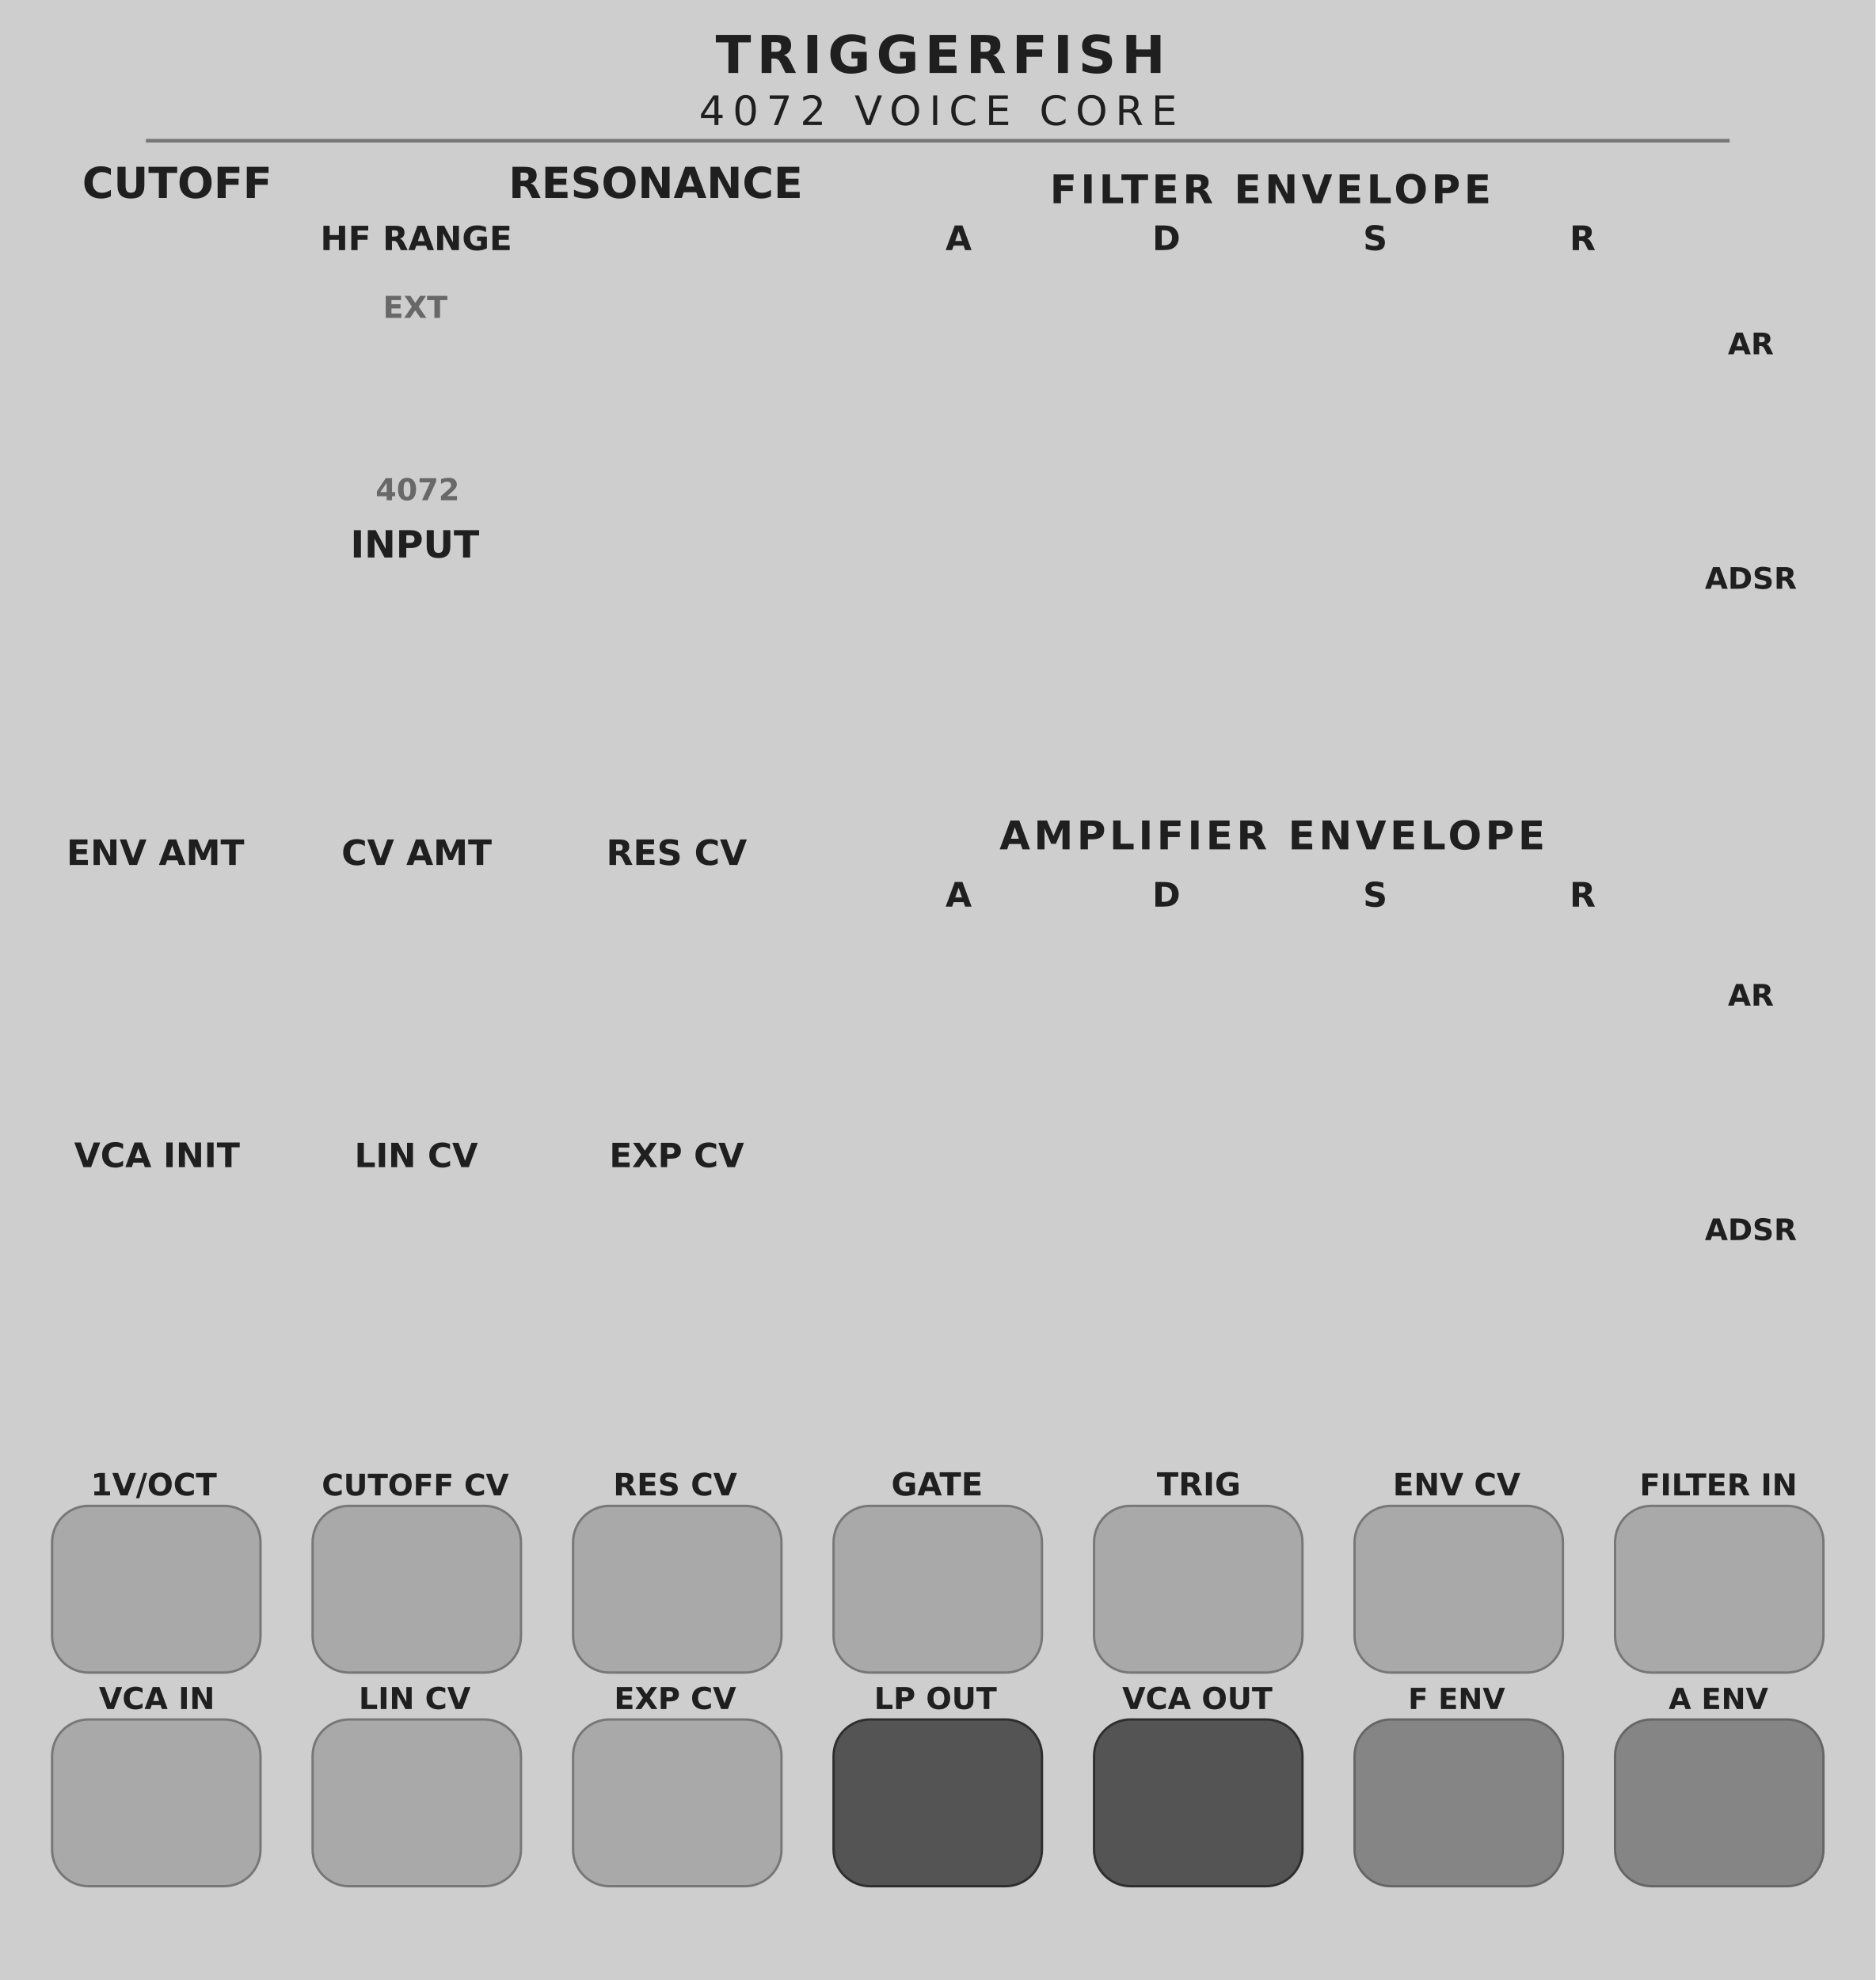
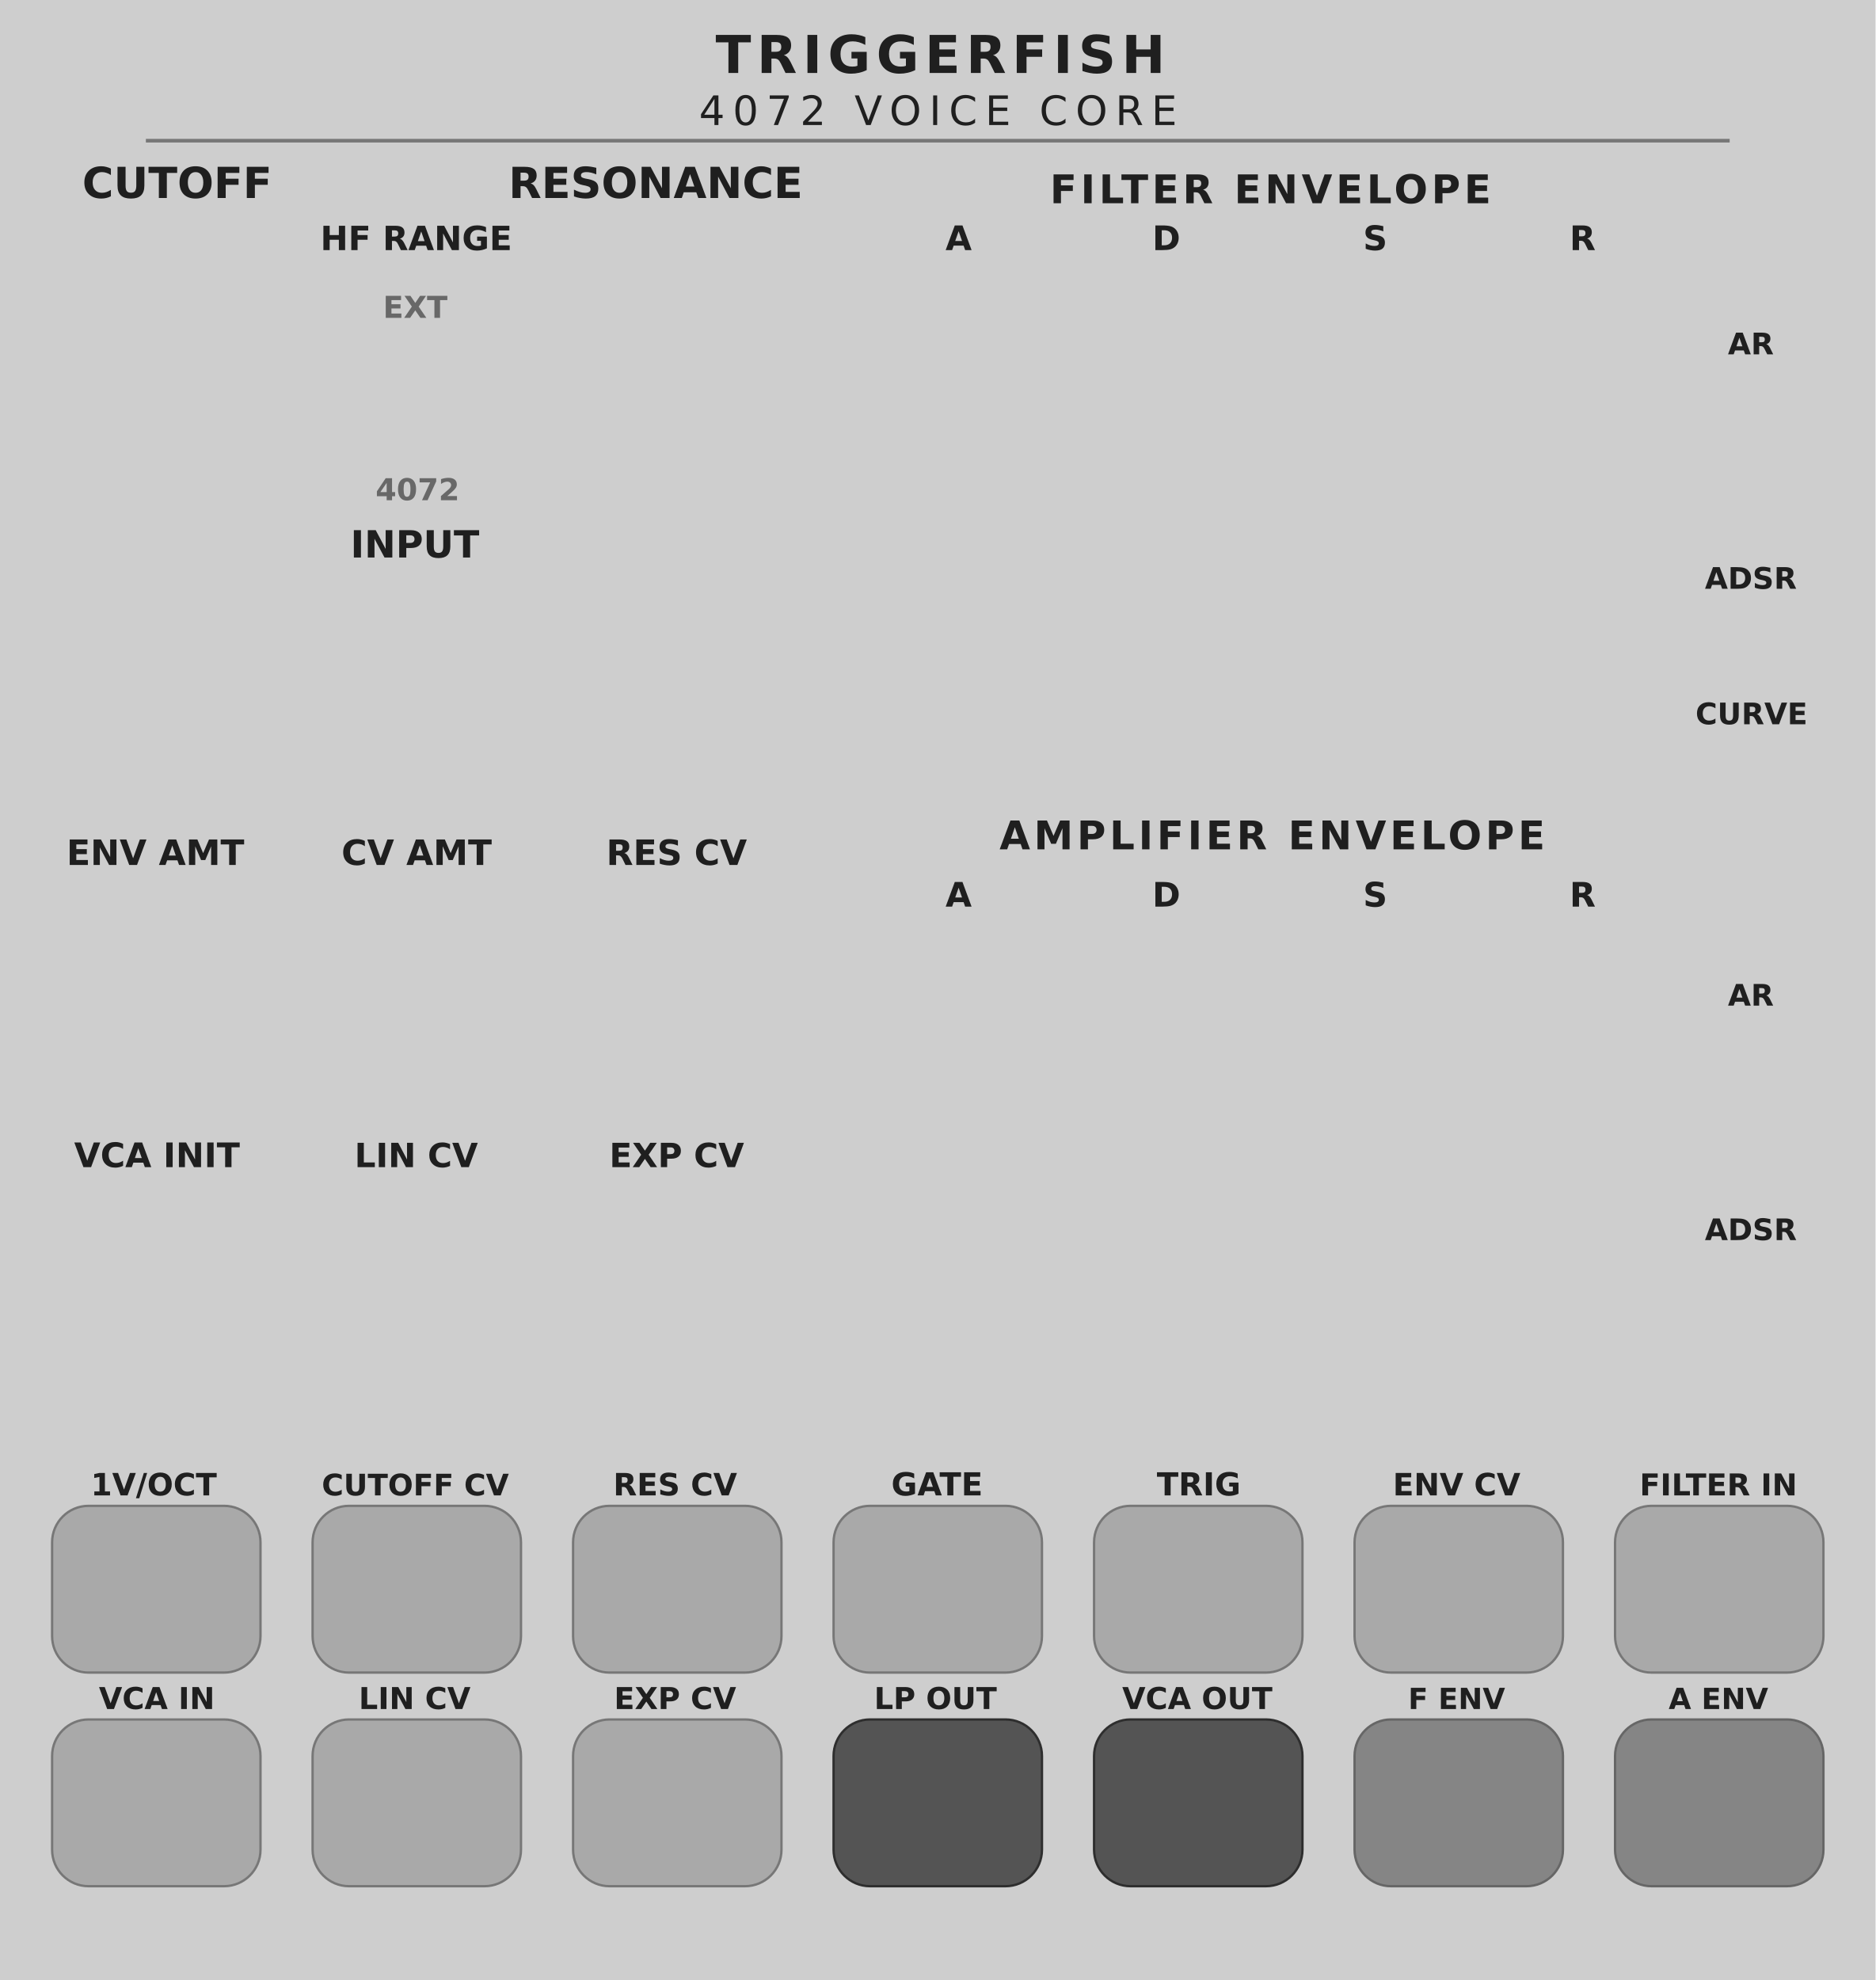
<svg xmlns="http://www.w3.org/2000/svg" width="360" height="380" viewBox="0 0 360 380">
  <rect width="360" height="380" fill="#cecece" />
  <path id="section-dividers" d="M28 27h304" stroke="#777" stroke-width="0.7" />
  <g id="input-jack-blocks" fill="#a9a9a9" stroke="#777" stroke-width="0.45">
    <rect x="10" y="289" width="40" height="32" rx="7" />
    <rect x="60" y="289" width="40" height="32" rx="7" />
    <rect x="110" y="289" width="40" height="32" rx="7" />
    <rect x="160" y="289" width="40" height="32" rx="7" />
    <rect x="210" y="289" width="40" height="32" rx="7" />
    <rect x="260" y="289" width="40" height="32" rx="7" />
    <rect x="310" y="289" width="40" height="32" rx="7" />
    <rect x="10" y="330" width="40" height="32" rx="7" />
    <rect x="60" y="330" width="40" height="32" rx="7" />
    <rect x="110" y="330" width="40" height="32" rx="7" />
  </g>
  <g id="output-jack-blocks" fill="#545454" stroke="#2e2e2e" stroke-width="0.45">
    <rect x="160" y="330" width="40" height="32" rx="7" />
    <rect x="210" y="330" width="40" height="32" rx="7" />
    <rect x="260" y="330" width="40" height="32" rx="7" fill="#858585" stroke="#666666" />
    <rect x="310" y="330" width="40" height="32" rx="7" fill="#858585" stroke="#666666" />
  </g>
  <g font-family="DejaVu Sans, sans-serif" text-anchor="middle" fill="#1f1f1f">
    <text x="180.505" y="14" font-size="10" font-weight="bold" letter-spacing="1.1" data-center-x="180">TRIGGERFISH</text>
    <text x="180.059" y="24" font-size="7.8" letter-spacing="1.5" data-center-x="180">4072 VOICE CORE</text>
    <text x="34.008" y="38" font-size="8.2" font-weight="bold" data-control="CUTOFF">CUTOFF</text>
    <text x="125.86" y="38" font-size="8.2" font-weight="bold" data-control="RESONANCE">RESONANCE</text>
    <text x="79.636" y="107" font-size="7.2" font-weight="bold" data-control="DRIVE">INPUT</text>
    <text x="29.835" y="166" font-size="6.7" font-weight="bold" data-control="FILTER_ENV_AMOUNT">ENV AMT</text>
    <text x="79.976" y="166" font-size="6.7" font-weight="bold" data-control="CUTOFF_CV_AMOUNT">CV AMT</text>
    <text x="129.873" y="166" font-size="6.7" font-weight="bold" data-control="RES_CV_AMOUNT">RES CV</text>
    <text x="30.139" y="224" font-size="6.5" font-weight="bold" data-control="VCA_INITIAL_GAIN">VCA INIT</text>
    <text x="79.886" y="224" font-size="6.4" font-weight="bold" data-control="VCA_LINEAR_AMOUNT">LIN CV</text>
    <text x="129.886" y="224" font-size="6.4" font-weight="bold" data-control="VCA_EXP_AMOUNT">EXP CV</text>
    <text x="79.891" y="48" font-size="6.4" font-weight="bold" data-control="FILTER_RANGE">HF RANGE</text>
    <g fill="#686868">
      <text x="79.707" y="61" font-size="5.8" font-weight="bold" data-control="FILTER_RANGE">EXT</text>
      <text x="80.149" y="96" font-size="5.8" font-weight="bold" data-control="FILTER_RANGE">4072</text>
    </g>
    <text x="243.87" y="39" font-size="7.6" font-weight="bold" letter-spacing="0.7" data-center-x="244">FILTER ENVELOPE</text>
    <text x="184.002" y="48" font-size="6.5" font-weight="bold" data-control="FILTER_ATTACK">A</text>
    <text x="223.873" y="48" font-size="6.5" font-weight="bold" data-control="FILTER_DECAY">D</text>
    <text x="263.967" y="48" font-size="6.5" font-weight="bold" data-control="FILTER_SUSTAIN">S</text>
    <text x="303.775" y="48" font-size="6.5" font-weight="bold" data-control="FILTER_RELEASE">R</text>
    <text x="336.06" y="68" font-size="5.7" font-weight="bold" data-control="FILTER_ENV_MODE">AR</text>
    <text x="336.06" y="113" font-size="5.7" font-weight="bold" data-control="FILTER_ENV_MODE">ADSR</text>
+     <text x="336.196" y="139" font-size="5.7" font-weight="bold" data-control="ENVELOPE_CURVE">CURVE</text>
    <text x="244.213" y="163" font-size="7.6" font-weight="bold" letter-spacing="0.7" data-center-x="244">AMPLIFIER ENVELOPE</text>
    <text x="184.002" y="174" font-size="6.5" font-weight="bold" data-control="AMP_ATTACK">A</text>
    <text x="223.873" y="174" font-size="6.5" font-weight="bold" data-control="AMP_DECAY">D</text>
    <text x="263.967" y="174" font-size="6.5" font-weight="bold" data-control="AMP_SUSTAIN">S</text>
    <text x="303.775" y="174" font-size="6.5" font-weight="bold" data-control="AMP_RELEASE">R</text>
    <text x="336.06" y="193" font-size="5.7" font-weight="bold" data-control="AMP_ENV_MODE">AR</text>
    <text x="336.06" y="238" font-size="5.7" font-weight="bold" data-control="AMP_ENV_MODE">ADSR</text>
    <text x="29.517" y="287" font-size="5.9" font-weight="bold" data-control="VOCT_INPUT">1V/OCT</text>
    <text x="79.714" y="287" font-size="5.7" font-weight="bold" data-control="CUTOFF_CV_INPUT">CUTOFF CV</text>
    <text x="129.585" y="287" font-size="5.9" font-weight="bold" data-control="RES_CV_INPUT">RES CV</text>
    <text x="179.874" y="287" font-size="6.1" font-weight="bold" data-control="GATE_INPUT">GATE</text>
    <text x="230.109" y="287" font-size="6.1" font-weight="bold" data-control="TRIGGER_INPUT">TRIG</text>
    <text x="279.585" y="287" font-size="5.9" font-weight="bold" data-control="FILTER_ENV_CV_INPUT">ENV CV</text>
    <text x="329.85" y="287" font-size="5.8" font-weight="bold" data-control="AUDIO_INPUT">FILTER IN</text>
    <text x="30.112" y="328" font-size="5.8" font-weight="bold" data-control="VCA_AUDIO_INPUT">VCA IN</text>
    <text x="79.59" y="328" font-size="5.8" font-weight="bold" data-control="VCA_LINEAR_CV_INPUT">LIN CV</text>
    <text x="129.589" y="328" font-size="5.8" font-weight="bold" data-control="VCA_EXP_CV_INPUT">EXP CV</text>
    <text x="179.557" y="328" font-size="5.8" font-weight="bold" data-control="LP_OUTPUT">LP OUT</text>
    <text x="229.819" y="328" font-size="5.8" font-weight="bold" data-control="VCA_OUTPUT">VCA OUT</text>
    <text x="279.598" y="328" font-size="5.6" font-weight="bold" data-control="FILTER_ENV_OUTPUT">F ENV</text>
    <text x="329.851" y="328" font-size="5.6" font-weight="bold" data-control="AMP_ENV_OUTPUT">A ENV</text>
  </g>
</svg>
